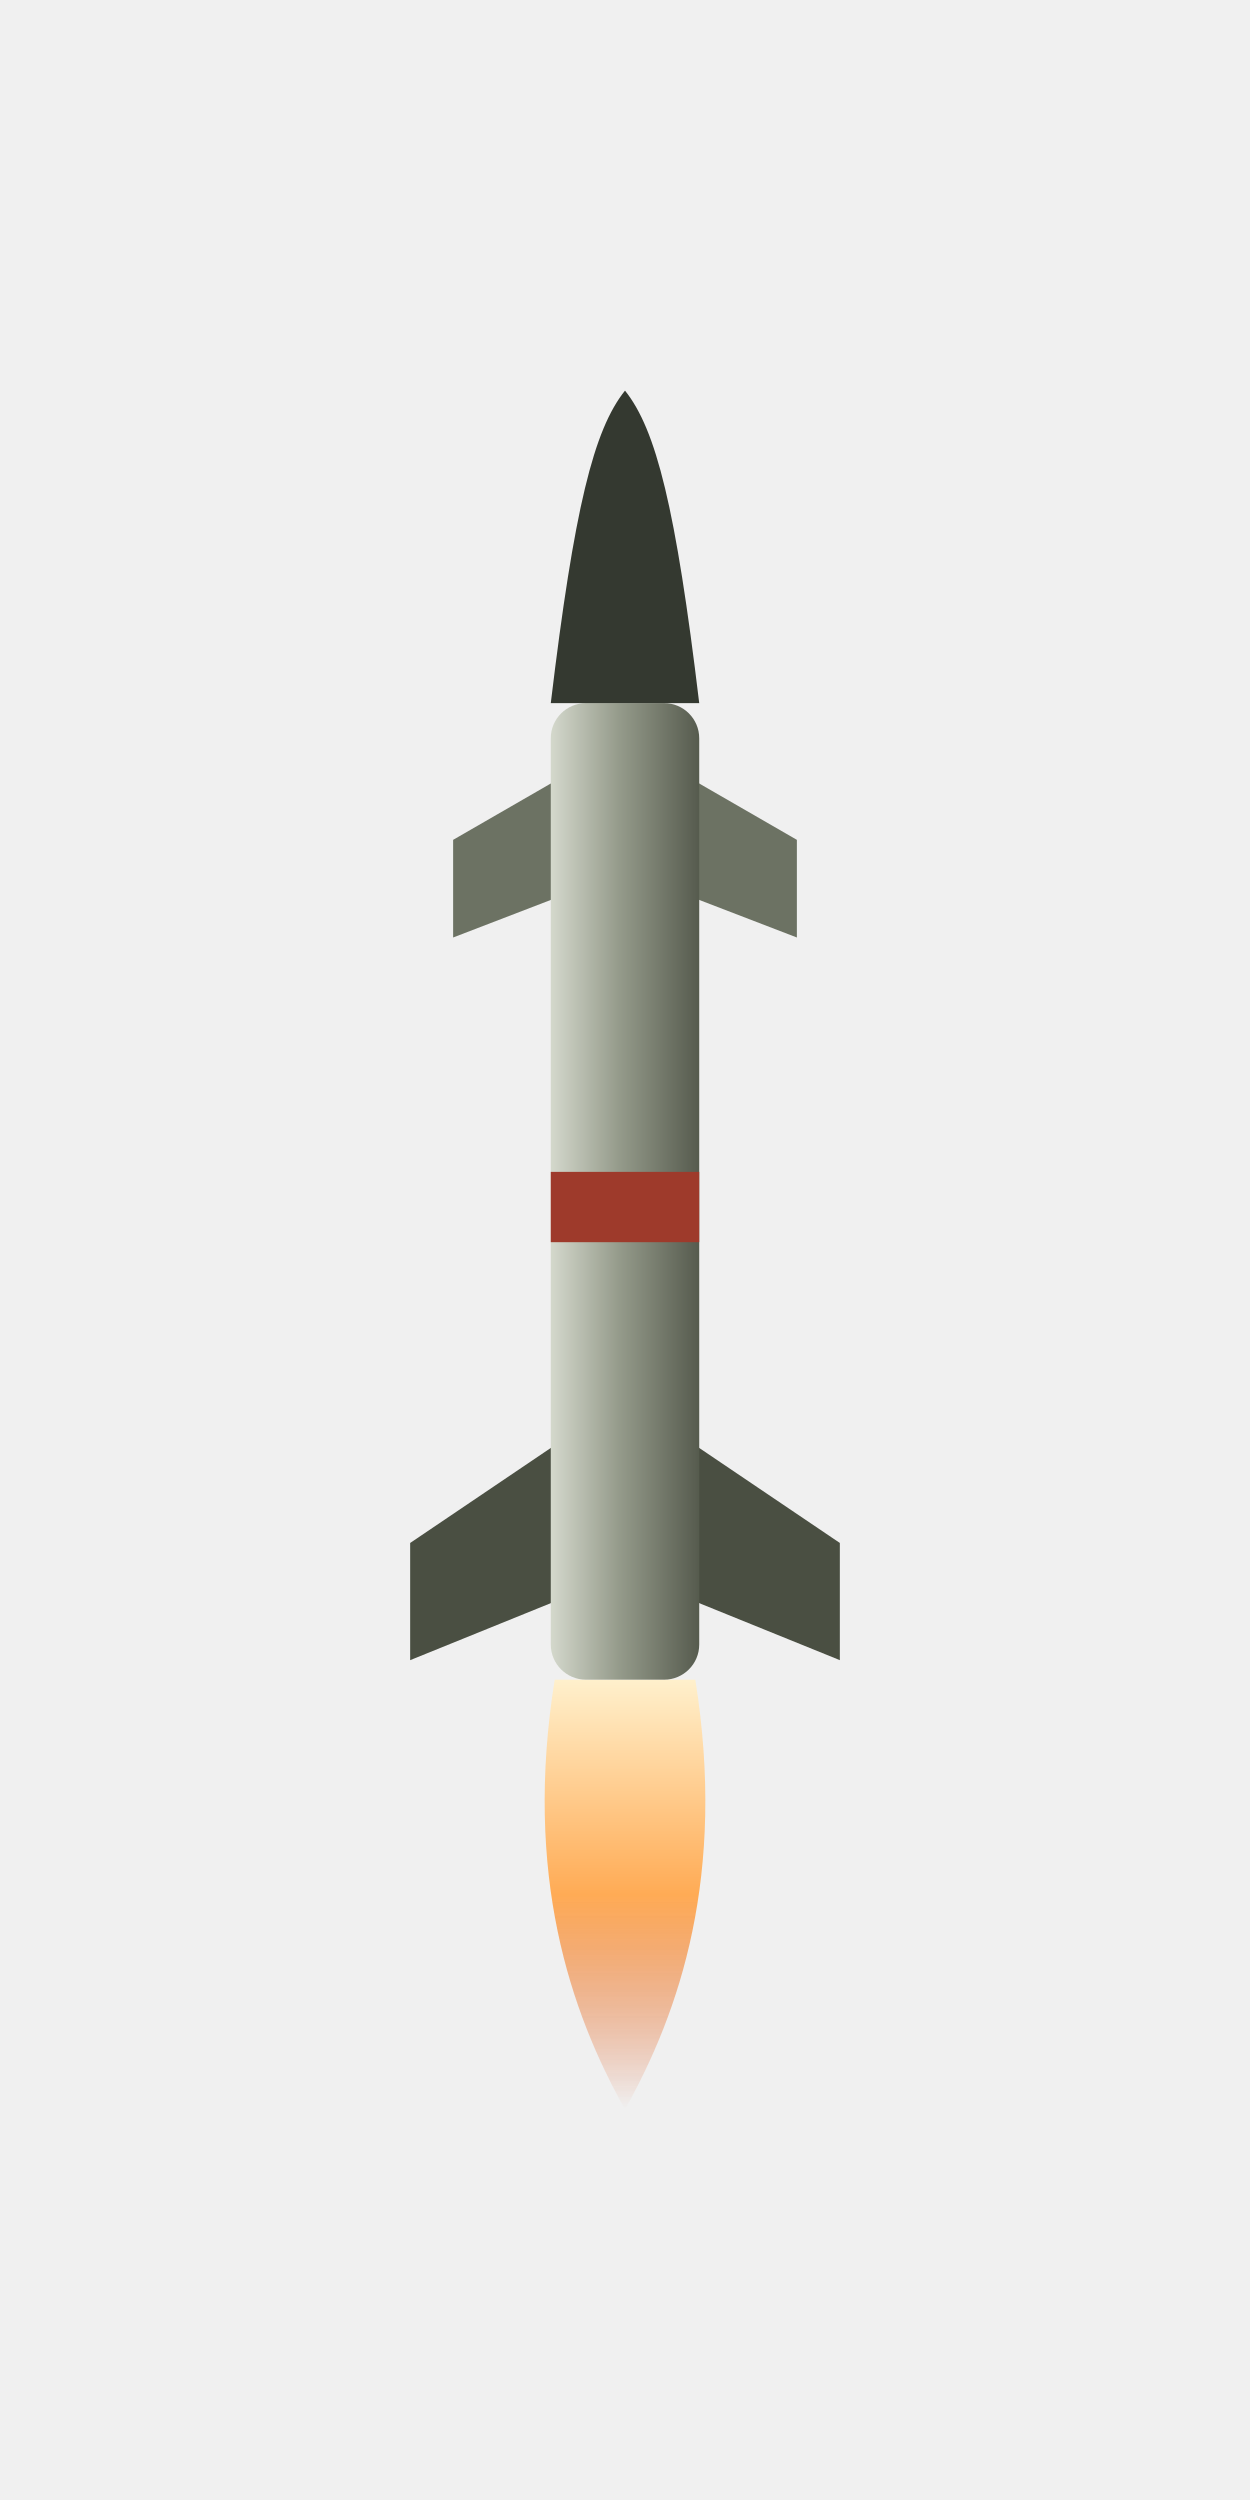
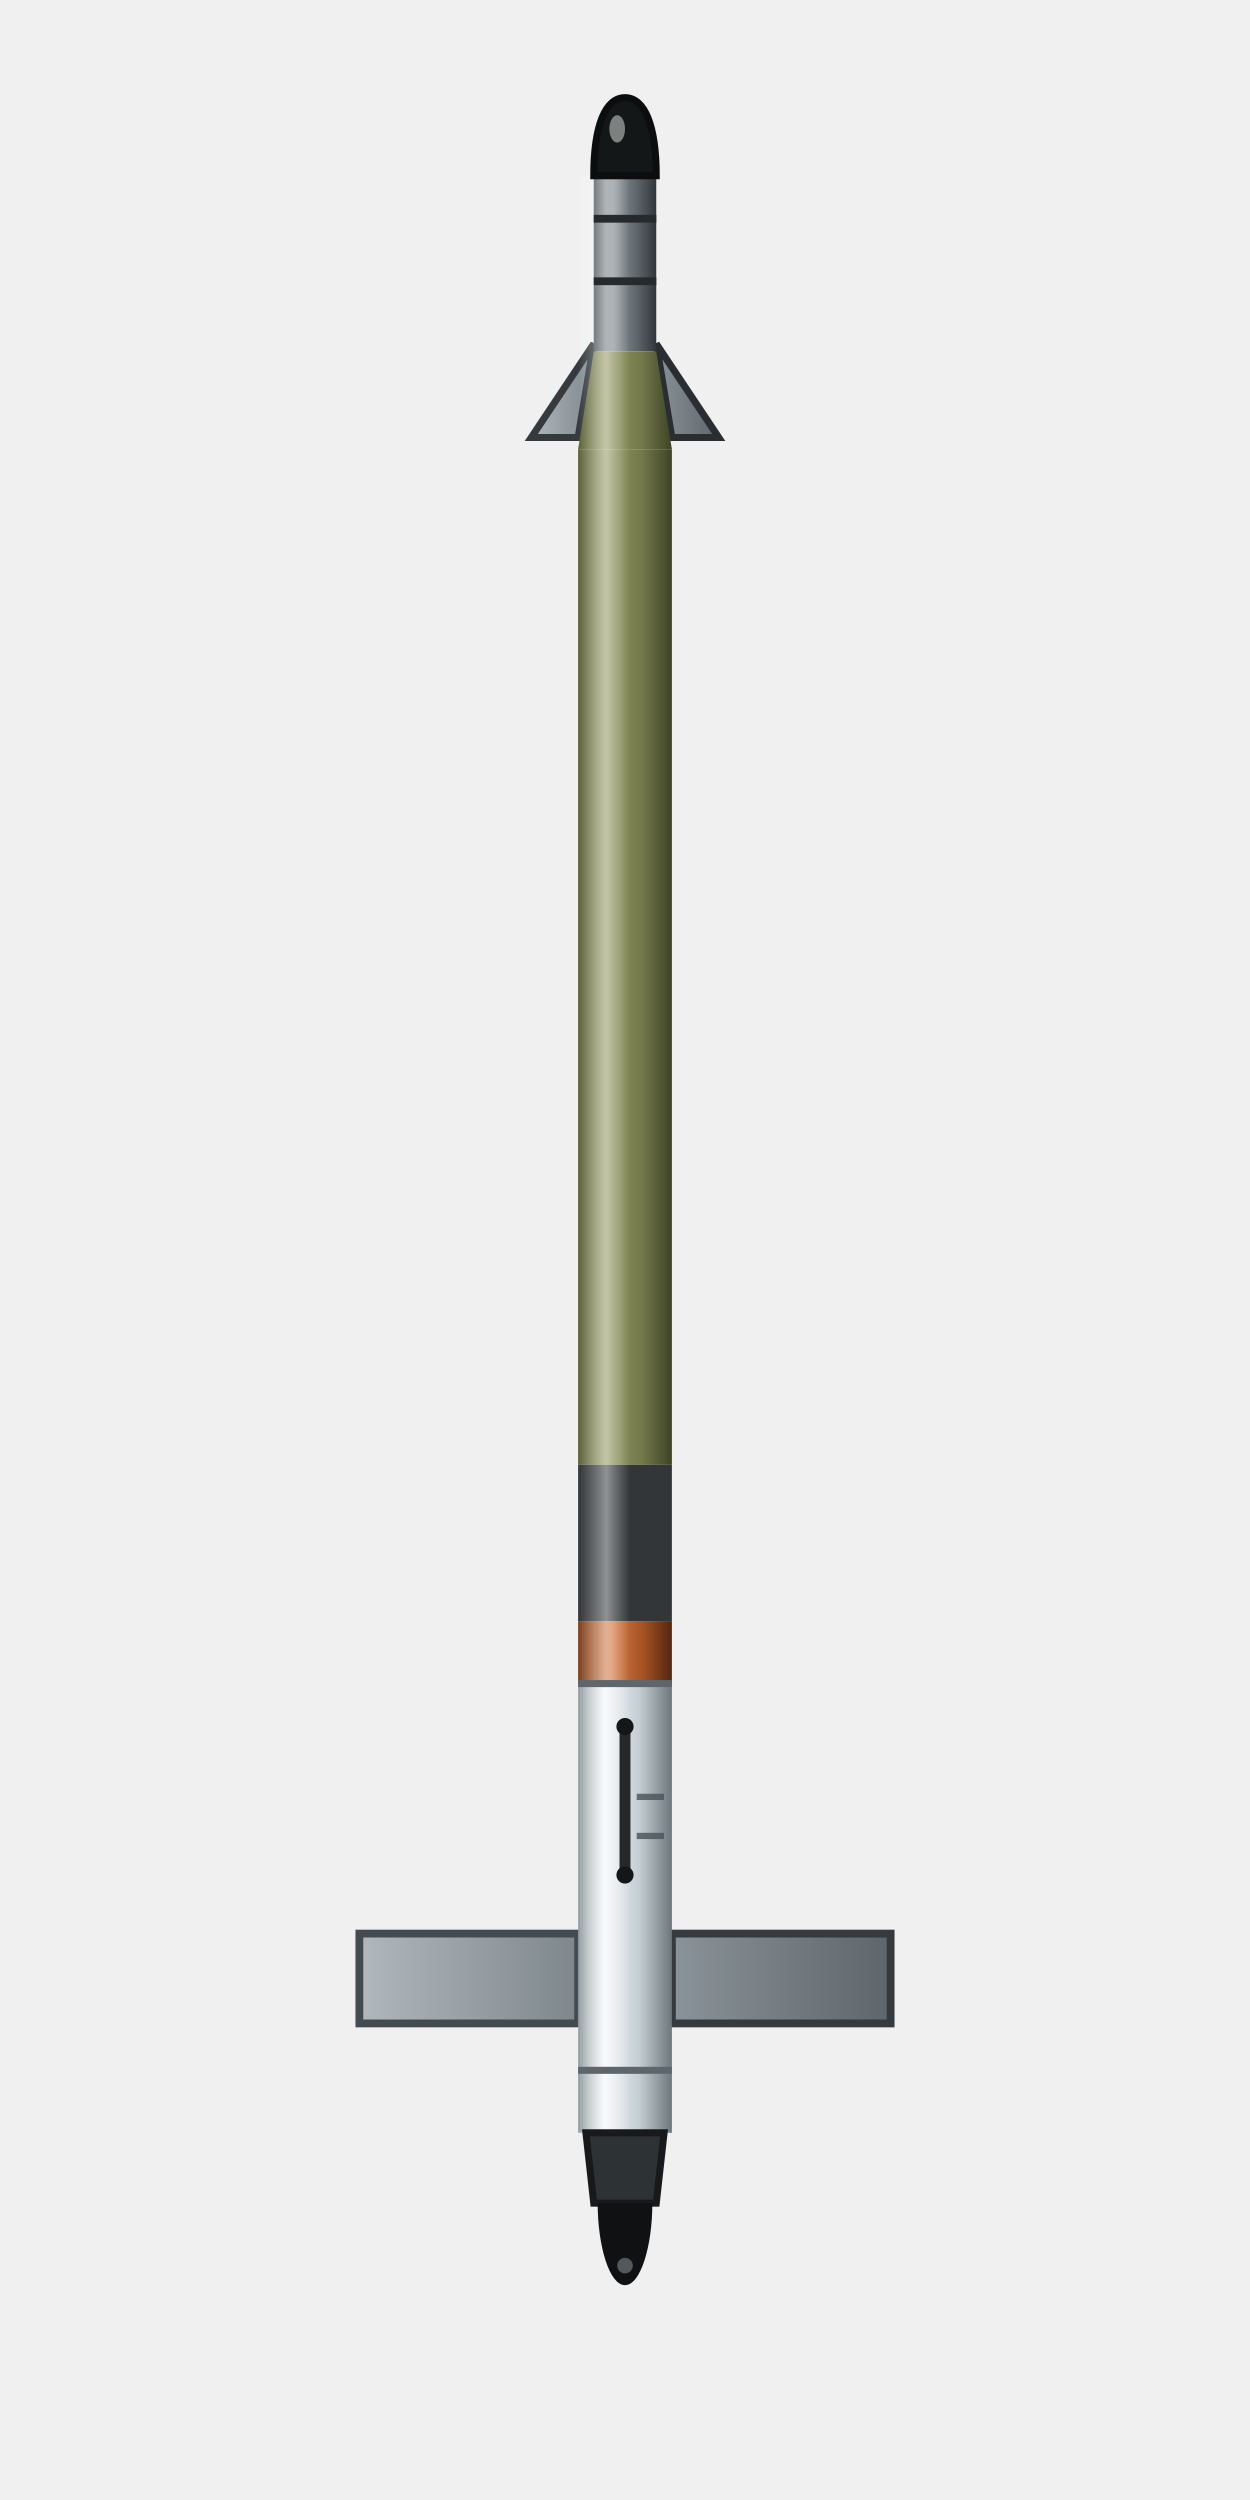
- <svg xmlns="http://www.w3.org/2000/svg" viewBox="0 0 32 64">
+ <svg xmlns="http://www.w3.org/2000/svg" viewBox="0 0 32 64" width="100%" height="100%">
  <defs>
-     <linearGradient id="mp-body" x1="0" y1="0" x2="1" y2="0">
-       <stop offset="0" stop-color="#d4d8cc" />
-       <stop offset="0.45" stop-color="#969c8c" />
-       <stop offset="1" stop-color="#565b4e" />
+     <linearGradient id="stinger-olive-slim" x1="0" y1="0" x2="1" y2="0">
+       <stop offset="0%" stop-color="#5a603a" />
+       <stop offset="28%" stop-color="#919760" />
+       <stop offset="68%" stop-color="#73794b" />
+       <stop offset="100%" stop-color="#3e4324" />
    </linearGradient>
-     <linearGradient id="mp-flame" x1="0" y1="0" x2="0" y2="1">
-       <stop offset="0" stop-color="#fff0cc" />
-       <stop offset="0.5" stop-color="#ffab55" />
-       <stop offset="1" stop-color="#d9531f" stop-opacity="0" />
+     <linearGradient id="stinger-steel-slim" x1="0" y1="0" x2="1" y2="0">
+       <stop offset="0%" stop-color="#939da3" />
+       <stop offset="28%" stop-color="#f2f5f7" />
+       <stop offset="65%" stop-color="#c5ced3" />
+       <stop offset="100%" stop-color="#6e777d" />
+     </linearGradient>
+     <linearGradient id="stinger-nose-slim" x1="0" y1="0" x2="1" y2="0">
+       <stop offset="0%" stop-color="#464d52" />
+       <stop offset="32%" stop-color="#889196" />
+       <stop offset="68%" stop-color="#60686d" />
+       <stop offset="100%" stop-color="#313639" />
+     </linearGradient>
+     <linearGradient id="copper-band-slim" x1="0" y1="0" x2="1" y2="0">
+       <stop offset="0%" stop-color="#7a3f1d" />
+       <stop offset="35%" stop-color="#d47942" />
+       <stop offset="70%" stop-color="#a45222" />
+       <stop offset="100%" stop-color="#52260e" />
+     </linearGradient>
+     <linearGradient id="stinger-shine-slim" x1="0" y1="0" x2="1" y2="0">
+       <stop offset="0%" stop-color="#ffffff" stop-opacity="0" />
+       <stop offset="30%" stop-color="#ffffff" stop-opacity="0.45" />
+       <stop offset="55%" stop-color="#ffffff" stop-opacity="0" />
+     </linearGradient>
+     <linearGradient id="fin-steel-l" x1="0" y1="0" x2="1" y2="0">
+       <stop offset="0%" stop-color="#b0b8bd" />
+       <stop offset="100%" stop-color="#7e878c" />
+     </linearGradient>
+     <linearGradient id="fin-steel-r" x1="0" y1="0" x2="1" y2="0">
+       <stop offset="0%" stop-color="#8a9399" />
+       <stop offset="100%" stop-color="#5e666b" />
    </linearGradient>
  </defs>
-   <path d="M14.2 43 L17.8 43 C18.6 48 17.4 51.5 16 54 C14.6 51.5 13.4 48 14.2 43 Z" fill="url(#mp-flame)" />
-   <path d="M14.2 37 L10.5 39.5 L10.5 42.5 L14.2 41 Z" fill="#4a4f42" />
-   <path d="M17.8 37 L21.5 39.5 L21.5 42.5 L17.8 41 Z" fill="#4a4f42" />
-   <path d="M14.2 20 L11.6 21.5 L11.6 24 L14.2 23 Z" fill="#6c7263" />
-   <path d="M17.8 20 L20.4 21.5 L20.4 24 L17.8 23 Z" fill="#6c7263" />
-   <rect x="14.1" y="18" width="3.8" height="25" rx="0.9" fill="url(#mp-body)" />
-   <rect x="14.1" y="30" width="3.8" height="1.8" fill="#9e3a2b" />
-   <path d="M14.1 18 C14.7 13 15.2 11 16 10 C16.8 11 17.3 13 17.9 18 Z" fill="#343930" />
+   <polygon points="14.8,49.5 9.2,49.5 9.2,51.8 14.8,51.8" fill="url(#fin-steel-l)" stroke="#444b50" stroke-width="0.2" />
+   <polygon points="17.2,49.5 22.8,49.5 22.8,51.8 17.2,51.8" fill="url(#fin-steel-r)" stroke="#343a3e" stroke-width="0.2" />
+   <polygon points="15.2,8.8 13.6,11.2 14.8,11.2" fill="url(#fin-steel-l)" stroke="#343a3e" stroke-width="0.18" />
+   <polygon points="16.8,8.8 18.4,11.2 17.2,11.2" fill="url(#fin-steel-r)" stroke="#2a2e32" stroke-width="0.18" />
+   <rect x="15.2" y="4.5" width="1.6" height="4.5" fill="url(#stinger-nose-slim)" />
+   <polygon points="15.2,9 16.8,9 17.2,11.5 14.8,11.5" fill="url(#stinger-olive-slim)" />
+   <rect x="14.8" y="11.5" width="2.4" height="26" fill="url(#stinger-olive-slim)" />
+   <rect x="14.8" y="37.5" width="2.4" height="4" fill="#323639" />
+   <rect x="14.8" y="41.5" width="2.4" height="1.6" fill="url(#copper-band-slim)" />
+   <rect x="14.8" y="43.1" width="2.4" height="11.5" fill="url(#stinger-steel-slim)" />
+   <rect x="14.8" y="4.5" width="2.4" height="50.1" fill="url(#stinger-shine-slim)" />
+   <path d="M 15.2 4.5 C 15.2 3.2 15.5 2.5 16 2.5 C 16.5 2.5 16.8 3.2 16.8 4.5 Z" fill="#141718" stroke="#0b0d0e" stroke-width="0.18" />
+   <ellipse cx="15.8" cy="3.3" rx="0.2" ry="0.35" fill="#ffffff" opacity="0.45" />
+   <line x1="15.2" y1="5.6" x2="16.8" y2="5.6" stroke="#262a2c" stroke-width="0.2" />
+   <line x1="15.2" y1="7.2" x2="16.8" y2="7.2" stroke="#262a2c" stroke-width="0.2" />
+   <line x1="16" y1="44.2" x2="16" y2="48" stroke="#25292c" stroke-width="0.28" stroke-linecap="round" />
+   <circle cx="16" cy="44.2" r="0.22" fill="#141618" />
+   <circle cx="16" cy="48" r="0.22" fill="#141618" />
+   <line x1="14.8" y1="43.1" x2="17.2" y2="43.1" stroke="#5d666d" stroke-width="0.18" />
+   <line x1="14.8" y1="53" x2="17.2" y2="53" stroke="#5d666d" stroke-width="0.18" />
+   <line x1="16.3" y1="46" x2="17" y2="46" stroke="#485157" stroke-width="0.16" opacity="0.8" />
+   <line x1="16.3" y1="47" x2="17" y2="47" stroke="#485157" stroke-width="0.16" opacity="0.8" />
+   <path d="M 15 54.6 L 17 54.6 L 16.8 56.4 L 15.2 56.4 Z" fill="#2d3235" stroke="#17191b" stroke-width="0.18" />
+   <path d="M 15.3 56.4 C 15.3 57.5 15.6 58.5 16 58.5 C 16.4 58.5 16.7 57.5 16.7 56.4 Z" fill="#0f1112" />
+   <circle cx="16" cy="58" r="0.2" fill="#52585c" />
</svg>
